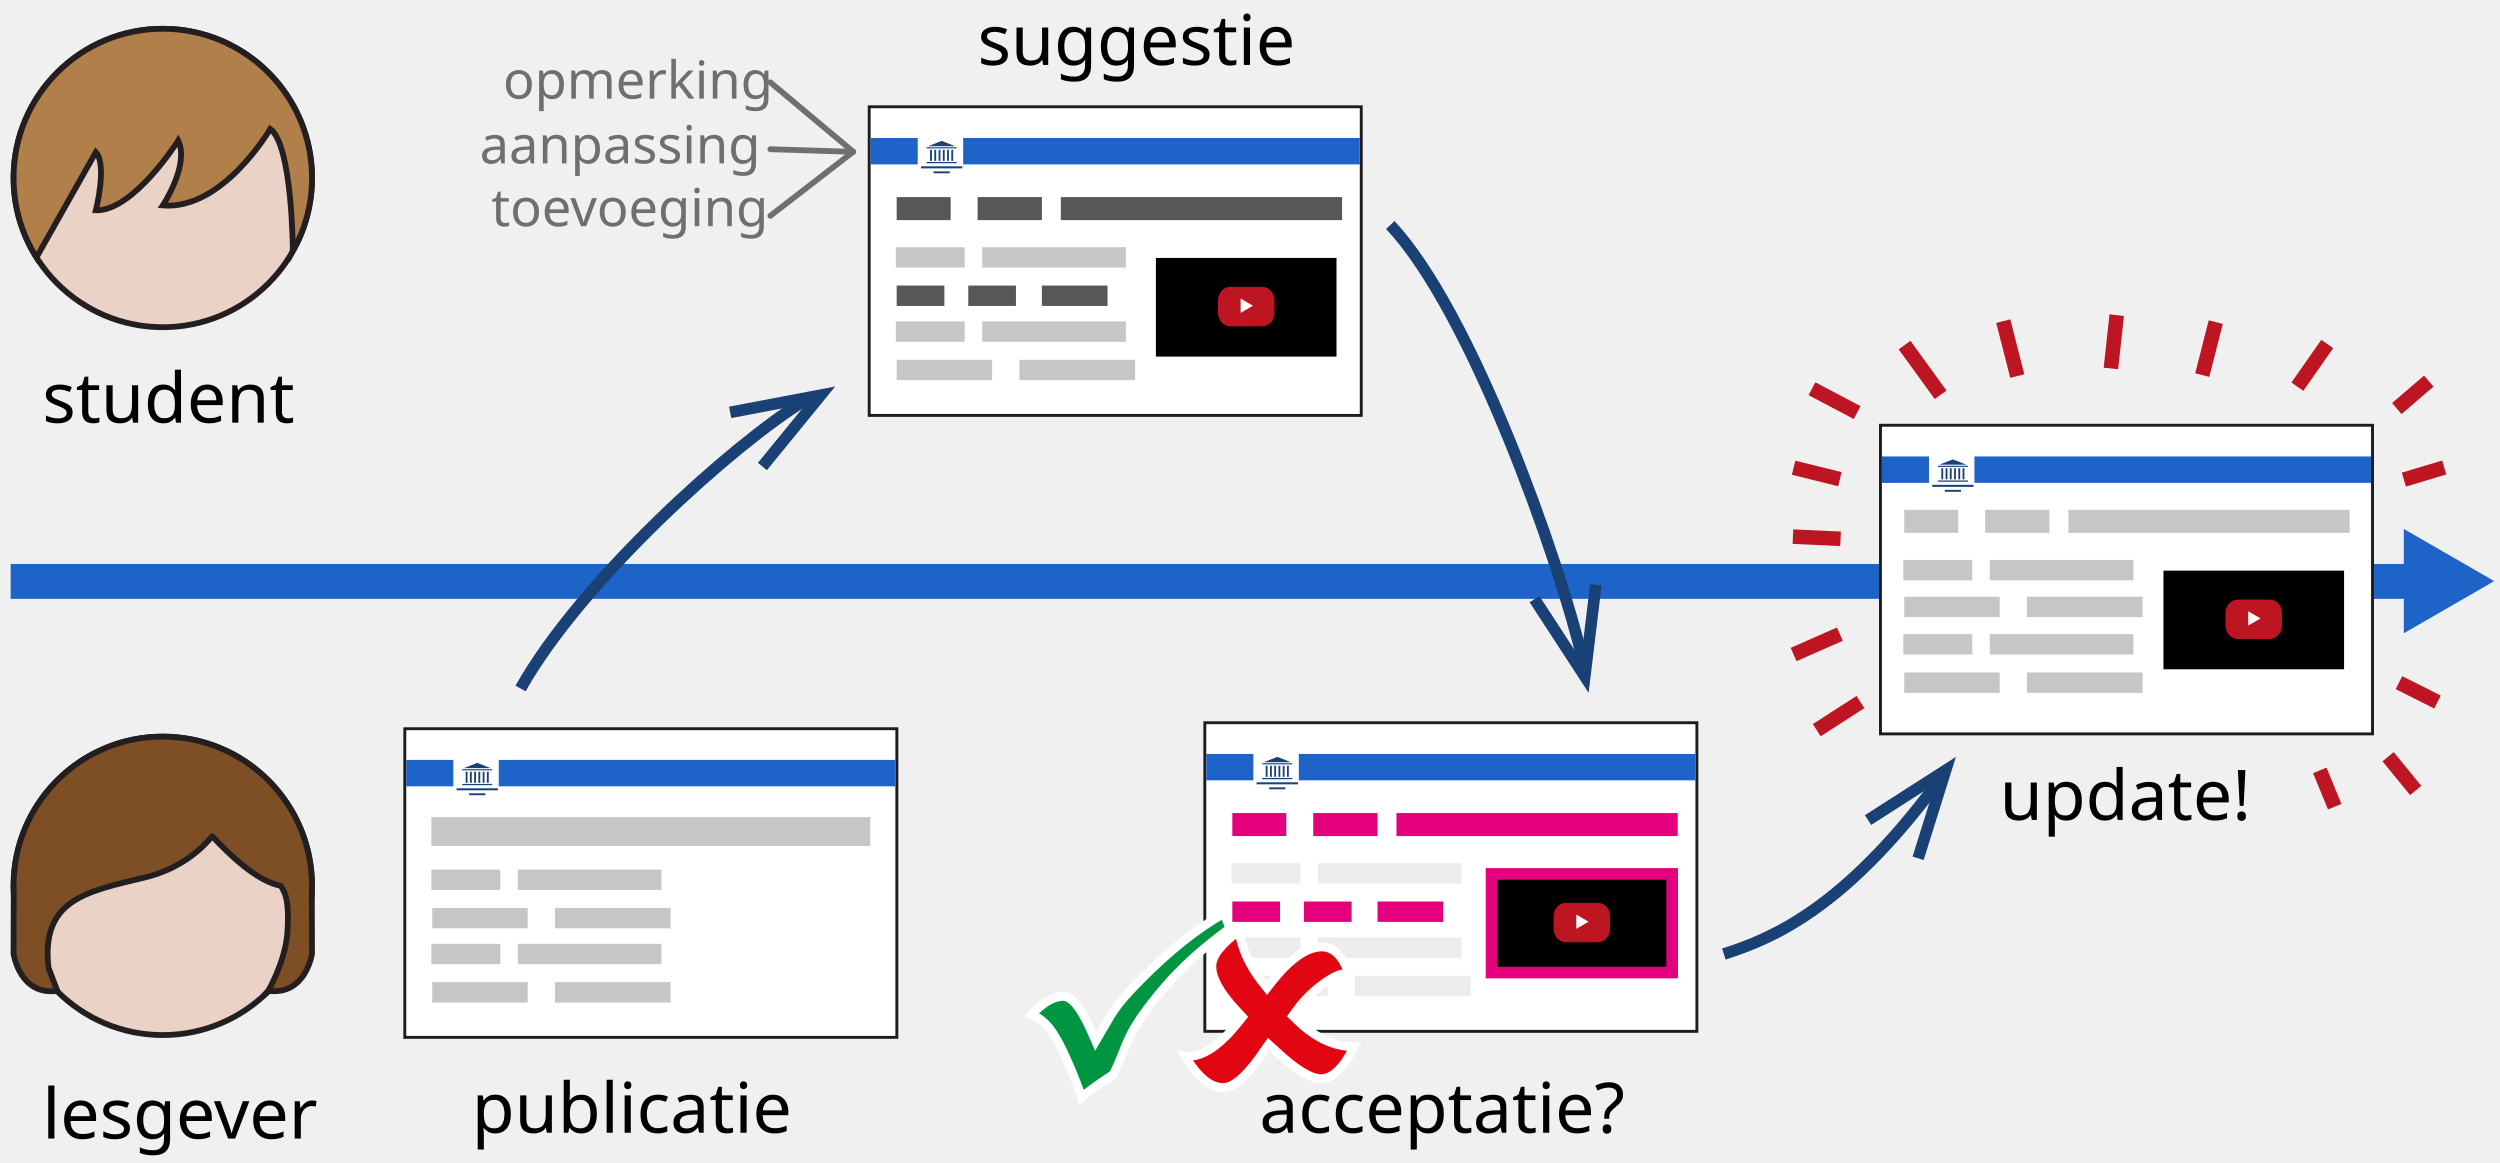
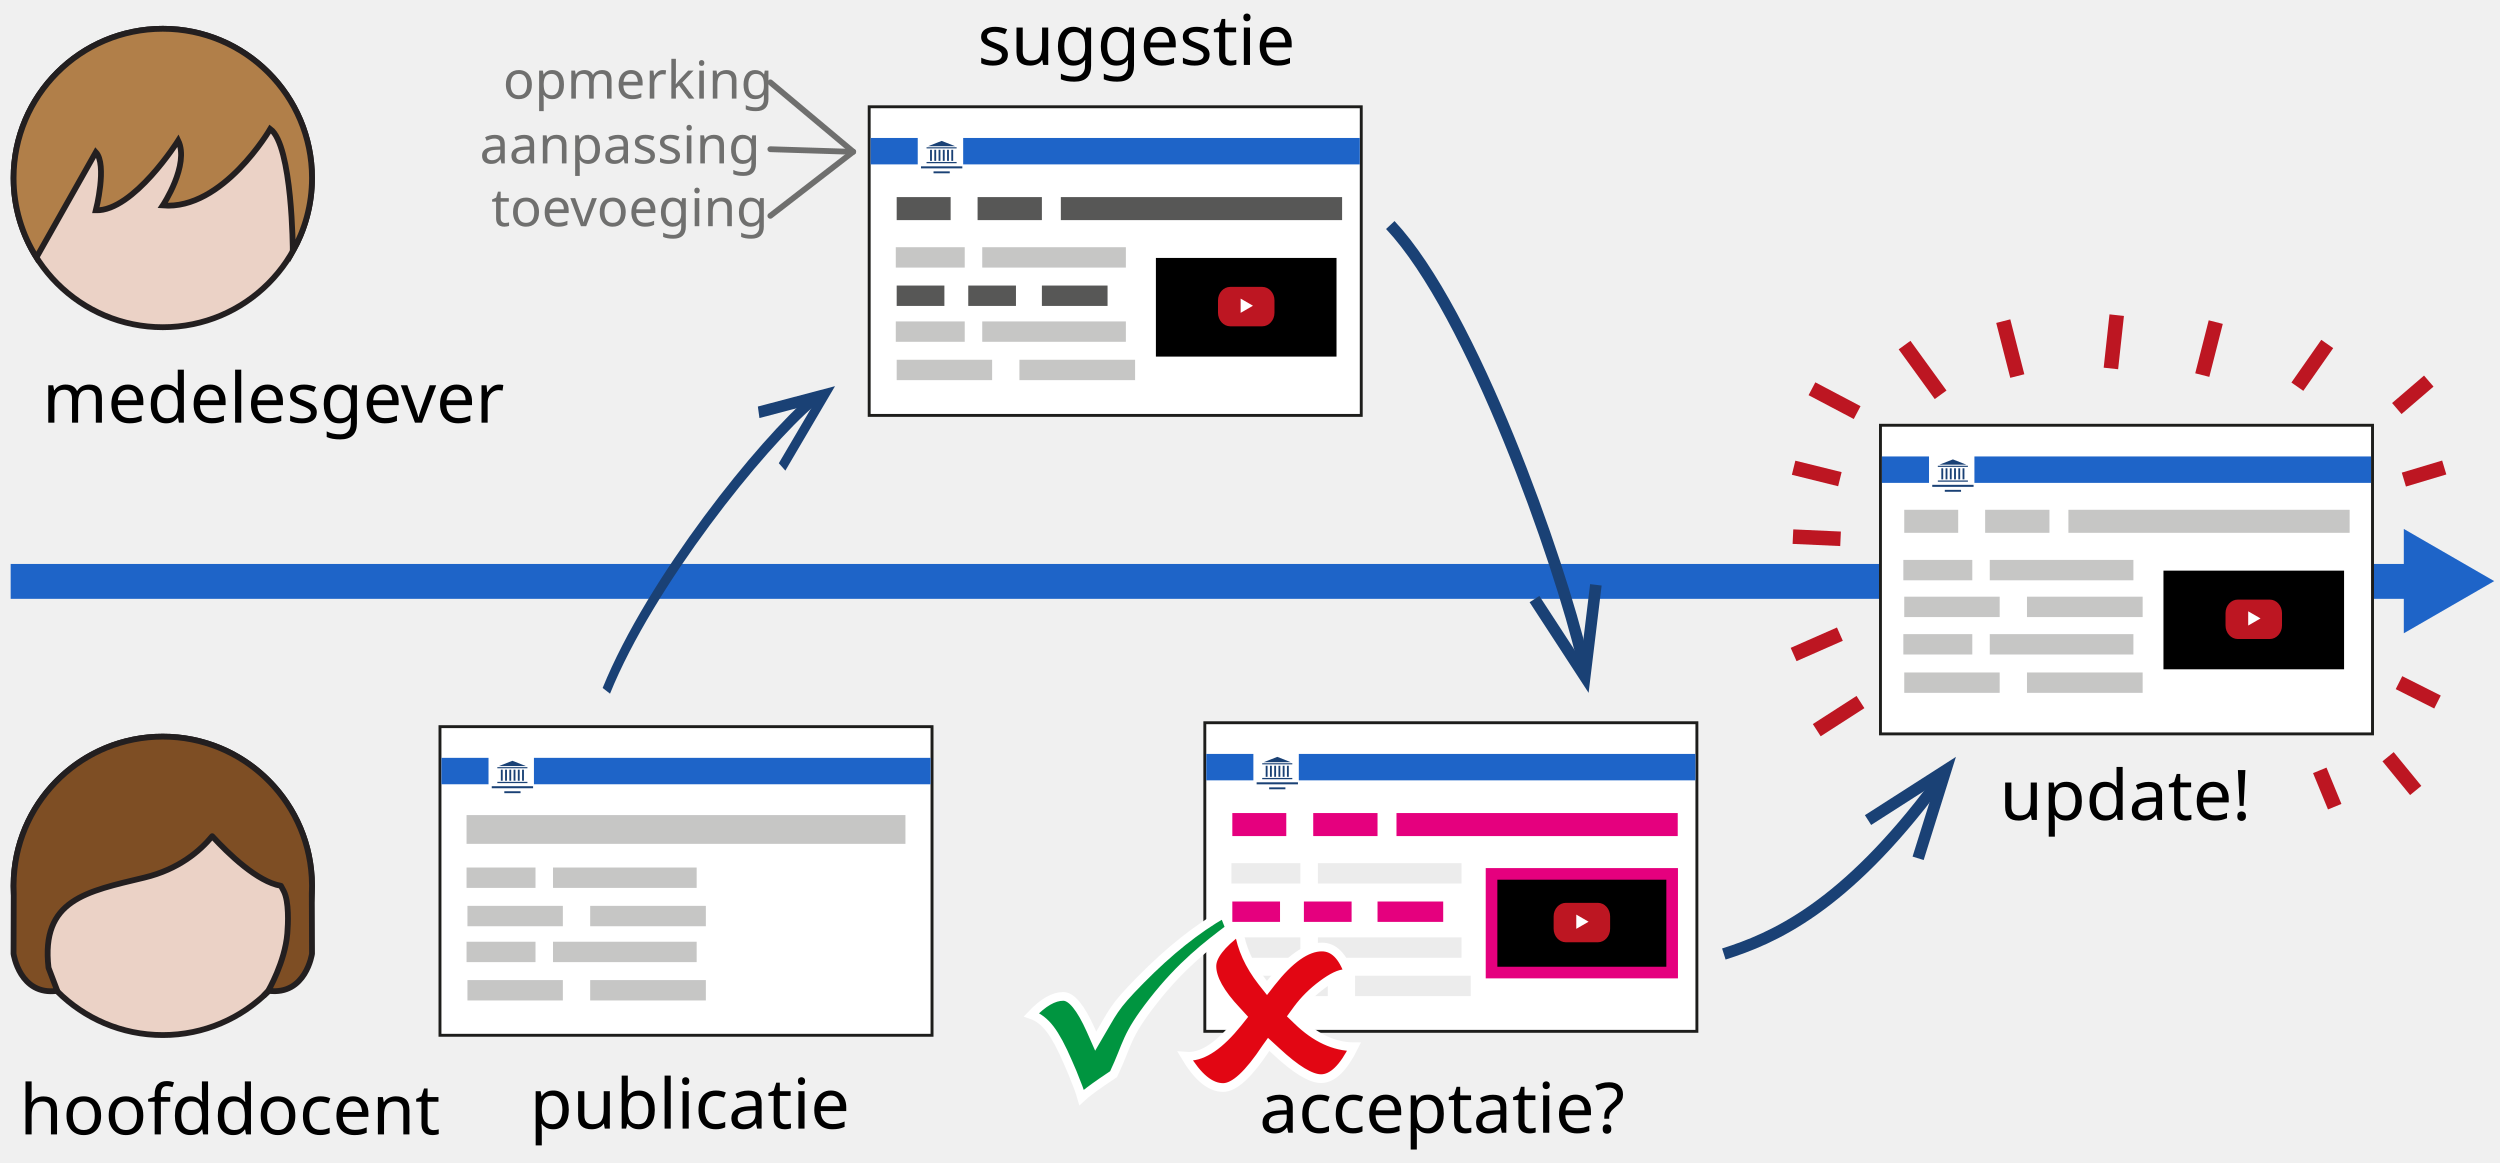
- <svg xmlns="http://www.w3.org/2000/svg" version="1.1" x="0px" y="0px" width="860px" height="400px" viewBox="0 0 860 400" enable-background="new 0 0 860 400" xml:space="preserve">
-   <g>
-     <g>
-       <line fill="none" stroke="#1e64c8" stroke-width="12" stroke-miterlimit="10" x1="3.67" y1="200" x2="832.17" y2="200" />
-       <g>
-         <polygon fill="#1e64c8" points="826.91,217.85 858,199.9 826.91,181.95    " />
-       </g>
-     </g>
-   </g>
-   <g>
-     <g>
-       <rect x="646.88" y="146.29" fill="#FFFFFF" width="169.27" height="106.17" />
-       <path fill="#1D1D1B" d="M815.64,146.79v105.17H647.38V146.79H815.64 M816.64,145.79h-1H647.38h-1v1v105.17v1h1h168.27h1v-1V146.79    V145.79L816.64,145.79z" />
-     </g>
-     <rect x="679.2" y="157.02" fill="#1e64c8" width="136.44" height="9.09" />
-     <rect x="647.38" y="157.02" fill="#1e64c8" width="16.2" height="9.09" />
-     <g>
-       <rect x="666.61" y="165.28" fill="#1A4175" width="10.35" height="0.43" />
-       <rect x="666.61" y="160.22" fill="#1A4175" width="10.35" height="0.39" />
-       <rect x="664.69" y="166.78" fill="#1A4175" width="14.22" height="0.7" />
-       <rect x="669.01" y="168.51" fill="#1A4175" width="5.59" height="0.66" />
-       <polygon fill="#1A4175" points="671.8,158.03 667.15,159.85 676.43,159.85   " />
-       <rect x="667.82" y="161.09" fill="#1A4175" width="0.64" height="3.81" />
-       <rect x="669.28" y="161.09" fill="#1A4175" width="0.64" height="3.81" />
-       <rect x="670.74" y="161.09" fill="#1A4175" width="0.64" height="3.81" />
-       <rect x="672.2" y="161.09" fill="#1A4175" width="0.64" height="3.81" />
-       <rect x="673.66" y="161.09" fill="#1A4175" width="0.64" height="3.81" />
-       <rect x="675.12" y="161.09" fill="#1A4175" width="0.64" height="3.81" />
-     </g>
-   </g>
-   <g>
-     <g>
-       <rect x="299" y="36.73" fill="#FFFFFF" width="169.27" height="106.17" />
-       <path fill="#1D1D1B" d="M467.77,37.23v105.17H299.5V37.23H467.77 M468.77,36.23h-1H299.5h-1v1v105.17v1h1h168.27h1v-1V37.23V36.23    L468.77,36.23z" />
-     </g>
-     <rect x="331.33" y="47.46" fill="#1e64c8" width="136.44" height="9.09" />
-     <rect x="299.5" y="47.46" fill="#1e64c8" width="16.2" height="9.09" />
-     <g>
-       <rect x="318.73" y="55.72" fill="#1A4175" width="10.35" height="0.43" />
-       <rect x="318.73" y="50.66" fill="#1A4175" width="10.35" height="0.39" />
-       <rect x="316.82" y="57.22" fill="#1A4175" width="14.22" height="0.7" />
-       <rect x="321.13" y="58.95" fill="#1A4175" width="5.59" height="0.66" />
-       <polygon fill="#1A4175" points="323.93,48.47 319.27,50.29 328.56,50.29   " />
-       <rect x="319.94" y="51.53" fill="#1A4175" width="0.64" height="3.81" />
-       <rect x="321.4" y="51.53" fill="#1A4175" width="0.64" height="3.81" />
-       <rect x="322.87" y="51.53" fill="#1A4175" width="0.64" height="3.81" />
-       <rect x="324.33" y="51.53" fill="#1A4175" width="0.64" height="3.81" />
-       <rect x="325.79" y="51.53" fill="#1A4175" width="0.64" height="3.81" />
-       <rect x="327.25" y="51.53" fill="#1A4175" width="0.64" height="3.81" />
-     </g>
-   </g>
-   <g id="g10" transform="matrix(1.3333 0 0 -1.3333 0 150.67)">
- </g>
-   <g id="g12" transform="scale(.1)">
- </g>
-   <g>
-     <g>
-       <rect x="139.25" y="250.68" fill="#FFFFFF" width="169.27" height="106.17" />
-       <path fill="#1D1D1B" d="M308.01,251.18v105.17H139.75V251.18H308.01 M309.01,250.18h-1H139.75h-1v1v105.17v1h1h168.27h1v-1V251.18    V250.18L309.01,250.18z" />
-     </g>
-     <rect x="171.57" y="261.41" fill="#1e64c8" width="136.44" height="9.09" />
-     <rect x="139.75" y="261.41" fill="#1e64c8" width="16.2" height="9.09" />
-     <g>
-       <rect x="158.98" y="269.67" fill="#1A4175" width="10.35" height="0.43" />
-       <rect x="158.98" y="264.61" fill="#1A4175" width="10.35" height="0.39" />
-       <rect x="157.06" y="271.17" fill="#1A4175" width="14.22" height="0.7" />
-       <rect x="161.38" y="272.9" fill="#1A4175" width="5.59" height="0.66" />
-       <polygon fill="#1A4175" points="164.17,262.42 159.52,264.24 168.8,264.24   " />
-       <rect x="160.19" y="265.48" fill="#1A4175" width="0.64" height="3.81" />
-       <rect x="161.65" y="265.48" fill="#1A4175" width="0.64" height="3.81" />
-       <rect x="163.11" y="265.48" fill="#1A4175" width="0.64" height="3.81" />
-       <rect x="164.57" y="265.48" fill="#1A4175" width="0.64" height="3.81" />
-       <rect x="166.03" y="265.48" fill="#1A4175" width="0.64" height="3.81" />
-       <rect x="167.49" y="265.48" fill="#1A4175" width="0.64" height="3.81" />
-     </g>
-   </g>
-   <rect x="148.39" y="281.1" fill="#C6C6C5" width="150.98" height="9.9" />
-   <rect x="148.39" y="299.14" fill="#C6C6C5" width="23.72" height="7.01" />
-   <rect x="178.13" y="299.14" fill="#C6C6C5" width="49.42" height="7.01" />
-   <rect x="190.92" y="312.33" fill="#C6C6C5" width="39.79" height="7.01" />
-   <rect x="148.7" y="312.33" fill="#C6C6C5" width="32.82" height="7.01" />
-   <rect x="697.28" y="205.26" fill="#C6C6C5" width="39.79" height="7.01" />
-   <rect x="655.06" y="205.26" fill="#C6C6C5" width="32.83" height="7.01" />
-   <rect x="148.39" y="324.67" fill="#C6C6C5" width="23.72" height="7.01" />
-   <rect x="178.13" y="324.67" fill="#C6C6C5" width="49.42" height="7.01" />
-   <rect x="190.92" y="337.86" fill="#C6C6C5" width="39.79" height="7.01" />
-   <rect x="148.7" y="337.86" fill="#C6C6C5" width="32.82" height="7.01" />
-   <rect x="308.15" y="85.04" fill="#C6C6C5" width="23.72" height="7.01" />
-   <rect x="337.89" y="85.04" fill="#C6C6C5" width="49.41" height="7.01" />
-   <rect x="308.46" y="98.23" fill="#575756" width="16.41" height="7.01" />
-   <rect x="333.08" y="98.23" fill="#575756" width="16.41" height="7.01" />
-   <rect x="358.41" y="98.23" fill="#575756" width="22.59" height="7.01" />
-   <rect x="308.46" y="67.8" fill="#575756" width="18.56" height="7.92" />
-   <rect x="336.29" y="67.8" fill="#575756" width="22.12" height="7.92" />
-   <rect x="364.93" y="67.8" fill="#575756" width="96.75" height="7.92" />
-   <rect x="308.15" y="110.57" fill="#C6C6C5" width="23.72" height="7.01" />
-   <rect x="337.89" y="110.57" fill="#C6C6C5" width="49.41" height="7.01" />
-   <rect x="350.68" y="123.76" fill="#C6C6C5" width="39.79" height="7.01" />
-   <rect x="308.46" y="123.76" fill="#C6C6C5" width="32.83" height="7.01" />
-   <g>
-     <rect x="397.63" y="88.73" width="62.13" height="33.94" />
-     <path fill="#BD1622" d="M438.42,107.59c0,2.58-1.89,4.66-4.21,4.66h-11.01c-2.33,0-4.21-2.09-4.21-4.66v-4.24   c0-2.58,1.89-4.66,4.21-4.66h11.01c2.33,0,4.21,2.09,4.21,4.66V107.59z" />
-     <polygon fill="#FFFFFF" points="426.78,102.72 431.02,105.17 426.78,107.62  " />
-   </g>
-   <rect x="654.75" y="192.61" fill="#C6C6C5" width="23.72" height="7.01" />
-   <rect x="684.48" y="192.61" fill="#C6C6C5" width="49.41" height="7.01" />
-   <rect x="655.06" y="175.37" fill="#C6C6C5" width="18.56" height="7.92" />
-   <rect x="682.89" y="175.37" fill="#C6C6C5" width="22.12" height="7.92" />
-   <rect x="711.53" y="175.37" fill="#C6C6C5" width="96.75" height="7.92" />
-   <rect x="654.75" y="218.14" fill="#C6C6C5" width="23.72" height="7.01" />
-   <rect x="684.48" y="218.14" fill="#C6C6C5" width="49.41" height="7.01" />
-   <rect x="697.28" y="231.33" fill="#C6C6C5" width="39.79" height="7.01" />
-   <rect x="655.06" y="231.33" fill="#C6C6C5" width="32.83" height="7.01" />
-   <g>
-     <rect x="744.23" y="196.3" width="62.13" height="33.94" />
-     <path fill="#BD1622" d="M785.01,215.16c0,2.58-1.89,4.66-4.21,4.66h-11.01c-2.33,0-4.21-2.09-4.21-4.66v-4.24   c0-2.58,1.89-4.66,4.21-4.66h11.01c2.33,0,4.21,2.09,4.21,4.66V215.16z" />
-     <polygon fill="#FFFFFF" points="773.38,210.29 777.62,212.74 773.38,215.19  " />
-   </g>
-   <g>
-     <g>
-       <rect x="414.46" y="248.62" fill="#FFFFFF" width="169.27" height="106.16" />
-       <path fill="#1D1D1B" d="M583.23,249.12v105.16H414.96V249.12H583.23 M584.23,248.12h-1H414.96h-1v1v105.16v1h1h168.27h1v-1V249.12    V248.12L584.23,248.12z" />
-     </g>
-     <rect x="446.79" y="259.35" fill="#1e64c8" width="136.44" height="9.09" />
-     <rect x="414.96" y="259.35" fill="#1e64c8" width="16.2" height="9.09" />
-     <g>
-       <rect x="434.2" y="267.61" fill="#1A4175" width="10.35" height="0.44" />
-       <rect x="434.2" y="262.55" fill="#1A4175" width="10.35" height="0.39" />
-       <rect x="432.28" y="269.11" fill="#1A4175" width="14.22" height="0.7" />
-       <rect x="436.59" y="270.85" fill="#1A4175" width="5.59" height="0.66" />
-       <polygon fill="#1A4175" points="439.39,260.36 434.73,262.19 444.02,262.19   " />
-       <rect x="435.4" y="263.42" fill="#1A4175" width="0.64" height="3.81" />
-       <rect x="436.87" y="263.42" fill="#1A4175" width="0.64" height="3.81" />
-       <rect x="438.33" y="263.42" fill="#1A4175" width="0.64" height="3.81" />
-       <rect x="439.79" y="263.42" fill="#1A4175" width="0.64" height="3.81" />
-       <rect x="441.25" y="263.42" fill="#1A4175" width="0.64" height="3.81" />
-       <rect x="442.71" y="263.42" fill="#1A4175" width="0.64" height="3.81" />
-     </g>
-   </g>
-   <rect x="423.61" y="296.93" fill="#ECECEC" width="23.72" height="7.01" />
-   <rect x="453.35" y="296.93" fill="#ECECEC" width="49.41" height="7.01" />
-   <rect x="423.92" y="310.12" fill="#E5007E" width="16.41" height="7.01" />
-   <rect x="448.54" y="310.12" fill="#E5007E" width="16.41" height="7.01" />
-   <rect x="473.87" y="310.12" fill="#E5007E" width="22.59" height="7.01" />
-   <rect x="423.92" y="279.69" fill="#E5007E" width="18.56" height="7.92" />
-   <rect x="451.75" y="279.69" fill="#E5007E" width="22.12" height="7.92" />
-   <rect x="480.39" y="279.69" fill="#E5007E" width="96.75" height="7.92" />
-   <rect x="423.61" y="322.46" fill="#ECECEC" width="23.72" height="7.01" />
-   <rect x="453.35" y="322.46" fill="#ECECEC" width="49.41" height="7.01" />
-   <rect x="466.14" y="335.65" fill="#ECECEC" width="39.79" height="7.01" />
-   <rect x="423.92" y="335.65" fill="#ECECEC" width="32.83" height="7.01" />
-   <g>
-     <rect x="513.09" y="300.62" stroke="#E5007E" stroke-width="4" stroke-miterlimit="10" width="62.13" height="33.94" />
-     <path fill="#BD1622" d="M553.88,319.48c0,2.58-1.89,4.66-4.21,4.66h-11.01c-2.33,0-4.21-2.09-4.21-4.66v-4.24   c0-2.58,1.89-4.66,4.21-4.66h11.01c2.33,0,4.21,2.09,4.21,4.66V319.48z" />
-     <polygon fill="#FFFFFF" points="542.24,314.62 546.48,317.07 542.24,319.52  " />
-   </g>
-   <path fill="#E20613" stroke="#FFFFFF" stroke-width="3" stroke-miterlimit="10" d="M436.42,359.27l-0.87,1.21  c-6.01,9.09-10.94,13.63-14.79,13.63c-4.43,0-8.78-3.6-13.06-10.8c0.58,0.04,1,0.06,1.27,0.06c5.04,0,10.67-3.85,16.87-11.55  l1.56-1.96l-2.02-2.2c-5.66-6.01-8.49-11.11-8.49-15.31c0-3.43,3.1-7.47,9.3-12.13c0.89,5.97,3.52,11.78,7.92,17.45l1.73,2.19  l1.39-1.79c6.43-8.2,12.27-12.3,17.5-12.3c4.08,0,7.18,3.1,9.3,9.3c-0.62-0.08-1.06-0.12-1.33-0.12c-1.85,0-4.45,1.24-7.8,3.73  c-3.35,2.48-6.18,5.29-8.49,8.4l-1.73,2.37l1.68,1.62c6.2,6.01,12.67,9.01,19.41,9.01c-3.62,7.32-7.39,10.98-11.32,10.98  c-3.54,0-8.67-3.12-15.37-9.36L436.42,359.27z" />
-   <path fill="#009540" stroke="#FFFFFF" stroke-width="3" stroke-miterlimit="10" d="M421.05,314.21l2.01,5.13  c-7.88,5.93-16.73,12.7-26.38,25.04c-9.65,12.34-8.52,14.41-13.61,25.13l-4.09,2.76c-3.39,2.36-5.69,4.11-6.91,5.25  c-0.48-1.73-1.53-4.57-3.15-8.51l-1.55-3.59c-2.21-5.16-4.26-8.97-6.16-11.44s-4.03-4.11-6.38-4.92c3.98-4.2,7.62-6.3,10.94-6.3  c2.84,0,5.99,3.85,9.45,11.55l1.71,3.87c6.23-10.5,5.72-11.24,15.49-21.15C402.19,327.12,411.73,319.51,421.05,314.21z" />
-   <text transform="matrix(1 0 0 1 162.2876 389.667)" font-family="'Arial-BoldMT'" font-size="24">publicatie</text>
-   <text transform="matrix(1 0 0 1 336.291 22.3335)" font-family="'Arial-BoldMT'" font-size="24">suggestie</text>
-   <text transform="matrix(1 0 0 1 14.5576 145.3936)" font-family="'Arial-ItalicMT'" font-size="24">student</text>
-   <text transform="matrix(1 0 0 1 173.0371 33.9248)" fill="#6F6F6E" font-family="'ArialMT'" font-size="18">opmerking</text>
-   <text transform="matrix(1 0 0 1 165.0034 56.1992)" fill="#6F6F6E" font-family="'ArialMT'" font-size="18">aanpassing</text>
-   <text transform="matrix(1 0 0 1 169.0029 77.8013)" fill="#6F6F6E" font-family="'ArialMT'" font-size="18">toevoeging</text>
-   <text transform="matrix(1 0 0 1 14.5576 391.666)" font-family="'Arial-ItalicMT'" font-size="24">lesgever</text>
-   <text transform="matrix(1 0 0 1 433.1973 389.666)" font-family="'Arial-BoldMT'" font-size="24">acceptatie?</text>
-   <text transform="matrix(1 0 0 1 687.8828 282.0488)" font-family="'Arial-BoldMT'" font-size="24">update!</text>
-   <g>
-     <g>
-       <path fill="none" stroke="#1A4175" stroke-width="4" stroke-miterlimit="10" d="M179.07,236.84    c20.97-37.32,73.58-84.39,97.96-99.23" />
-       <g>
-         <polygon fill="#1A4175" points="263.82,161.75 260.72,159.22 277.29,138.92 251.55,143.82 250.8,139.89 287.33,132.94    " />
-       </g>
-     </g>
-   </g>
-   <g>
-     <g>
-       <path fill="none" stroke="#1A4175" stroke-width="4" stroke-miterlimit="10" d="M478.26,77.41    c28.2,29.99,58.32,115.81,66.25,149.8" />
-       <g>
-         <polygon fill="#1A4175" points="526.18,207.17 529.54,204.99 543.84,226.95 547,200.94 550.96,201.42 546.48,238.34    " />
-       </g>
-     </g>
-   </g>
-   <g>
-     <g>
-       <path fill="none" stroke="#1A4175" stroke-width="4" stroke-miterlimit="10" d="M593,328.18c16.86-5.35,41.35-15.77,73.25-58.63" />
-       <g>
-         <polygon fill="#1A4175" points="661.74,295.86 657.92,294.66 665.74,269.66 643.68,283.79 641.52,280.42 672.84,260.36    " />
-       </g>
-     </g>
-   </g>
-   <circle fill="#E59F7E" fill-opacity="0.36" stroke="#231F20" stroke-width="2" stroke-miterlimit="10" cx="56" cy="304.73" r="51.33" />
-   <circle fill="#E59F7E" fill-opacity="0.36" stroke="#231F20" stroke-width="2" stroke-miterlimit="10" cx="56" cy="61.23" r="51.33" />
-   <path fill="#B17F49" stroke="#231F20" stroke-width="2" stroke-miterlimit="10" d="M12.54,88.54c-4.98-7.91-7.87-17.27-7.87-27.3  C4.67,32.88,27.65,9.9,56,9.9c28.35,0,51.33,22.98,51.33,51.33c0,9.15-2.41,17.73-6.6,25.17c0-0.05-0.1-36.39-7.76-42.05  c0,0-16.27,28-36.97,26.33c0,0,9.3-14,5.3-22.33c0,0-15.33,24.33-28.33,24c0,0,4-15.67,0-20L12.54,88.54z" />
-   <path fill="#7E4E24" stroke="#231F20" stroke-width="2" stroke-linejoin="round" stroke-miterlimit="10" d="M107.33,304.73  c0-1.02-0.04-2.03-0.1-3.03v-0.11l-0.01,0.02c-1.61-26.9-23.93-48.21-51.23-48.21S6.38,274.71,4.77,301.61l-0.01-0.02v0.11  c-0.06,1-0.1,2.01-0.1,3.03c0,0.91,0.03,1.81,0.07,2.7l-0.07,20.67c0,0,2.1,14.51,15.05,12.75l-3.02-7.93  c-2.69-23.46,13.05-26.24,32.97-31.03c11.84-2.85,19.15-9.15,23.34-14.24c5.62,6.1,15.57,15.7,23.64,17.07  c0.31,0.57,0.63,1.17,0.95,1.78c1.88,3.57,1.53,11.26,1.25,14.62c-0.82,9.9-6.57,19.71-6.57,19.71c-0.69,0.8-1.2,1.33-1.4,1.53  c0.53-0.49,1.05-1,1.56-1.52c12.82,1.61,14.9-12.77,14.9-12.77l-0.07-20.58C107.31,306.59,107.33,305.66,107.33,304.73z" />
-   <line fill="none" stroke="#6F6F6E" stroke-width="2" stroke-linecap="round" stroke-miterlimit="10" x1="293.5" y1="52.2" x2="265" y2="28.33" />
-   <line fill="none" stroke="#6F6F6E" stroke-width="2" stroke-linecap="round" stroke-miterlimit="10" x1="292.33" y1="52.2" x2="265" y2="51.33" />
-   <line fill="none" stroke="#6F6F6E" stroke-width="2" stroke-linecap="round" stroke-miterlimit="10" x1="293.5" y1="52.2" x2="265" y2="74.24" />
-   <line fill="none" stroke="#BD1622" stroke-width="5" stroke-miterlimit="10" x1="655.17" y1="118.71" x2="667.57" y2="135.81" />
-   <line fill="none" stroke="#BD1622" stroke-width="5" stroke-miterlimit="10" x1="689.12" y1="110.47" x2="693.95" y2="129.36" />
-   <line fill="none" stroke="#BD1622" stroke-width="5" stroke-miterlimit="10" x1="728.15" y1="108.41" x2="726.15" y2="126.75" />
-   <line fill="none" stroke="#BD1622" stroke-width="5" stroke-miterlimit="10" x1="762.22" y1="110.8" x2="757.58" y2="129.03" />
-   <line fill="none" stroke="#BD1622" stroke-width="5" stroke-miterlimit="10" x1="800.57" y1="118.33" x2="790.29" y2="133.02" />
-   <line fill="none" stroke="#BD1622" stroke-width="5" stroke-miterlimit="10" x1="638.86" y1="141.93" x2="623.31" y2="133.73" />
-   <line fill="none" stroke="#BD1622" stroke-width="5" stroke-miterlimit="10" x1="632.92" y1="164.84" x2="617" y2="160.9" />
-   <line fill="none" stroke="#BD1622" stroke-width="5" stroke-miterlimit="10" x1="633.15" y1="185.35" x2="616.77" y2="184.6" />
-   <line fill="none" stroke="#BD1622" stroke-width="5" stroke-miterlimit="10" x1="632.92" y1="218.14" x2="617" y2="225.15" />
-   <line fill="none" stroke="#BD1622" stroke-width="5" stroke-miterlimit="10" x1="640" y1="241.5" x2="624.96" y2="251.18" />
-   <line fill="none" stroke="#BD1622" stroke-width="5" stroke-miterlimit="10" x1="798" y1="265" x2="803.14" y2="277.5" />
-   <line fill="none" stroke="#BD1622" stroke-width="5" stroke-miterlimit="10" x1="821.5" y1="260.31" x2="831" y2="271.92" />
-   <line fill="none" stroke="#BD1622" stroke-width="5" stroke-miterlimit="10" x1="825.25" y1="234.83" x2="838.5" y2="241.5" />
-   <line fill="none" stroke="#BD1622" stroke-width="5" stroke-miterlimit="10" x1="824.5" y1="140.54" x2="835.5" y2="131.09" />
-   <line fill="none" stroke="#BD1622" stroke-width="5" stroke-miterlimit="10" x1="826.93" y1="164.98" x2="840.82" y2="160.82" />
+ <svg xmlns="http://www.w3.org/2000/svg" version="1.1" x="0px" y="0px" width="860px" height="400px" viewBox="0 0 860 400" enable-background="new 0 0 860 400" xml:space="preserve" id="svg367">
+   <defs id="defs371" />
+   <g id="g10">
+     <g id="g8">
+       <line fill="none" stroke="#1e64c8" stroke-width="12" stroke-miterlimit="10" x1="3.67" y1="200" x2="832.17" y2="200" id="line2" />
+       <g id="g6">
+         <polygon fill="#1e64c8" points="826.91,217.85 858,199.9 826.91,181.95    " id="polygon4" />
+       </g>
+     </g>
+   </g>
+   <g id="g46">
+     <g id="g16">
+       <rect x="646.88" y="146.29" fill="#FFFFFF" width="169.27" height="106.17" id="rect12" />
+       <path fill="#1D1D1B" d="M815.64,146.79v105.17H647.38V146.79H815.64 M816.64,145.79h-1H647.38h-1v1v105.17v1h1h168.27h1v-1V146.79    V145.79L816.64,145.79z" id="path14" />
+     </g>
+     <rect x="679.2" y="157.02" fill="#1e64c8" width="136.44" height="9.09" id="rect18" />
+     <rect x="647.38" y="157.02" fill="#1e64c8" width="16.2" height="9.09" id="rect20" />
+     <g id="g44">
+       <rect x="666.61" y="165.28" fill="#1A4175" width="10.35" height="0.43" id="rect22" />
+       <rect x="666.61" y="160.22" fill="#1A4175" width="10.35" height="0.39" id="rect24" />
+       <rect x="664.69" y="166.78" fill="#1A4175" width="14.22" height="0.7" id="rect26" />
+       <rect x="669.01" y="168.51" fill="#1A4175" width="5.59" height="0.66" id="rect28" />
+       <polygon fill="#1A4175" points="671.8,158.03 667.15,159.85 676.43,159.85   " id="polygon30" />
+       <rect x="667.82" y="161.09" fill="#1A4175" width="0.64" height="3.81" id="rect32" />
+       <rect x="669.28" y="161.09" fill="#1A4175" width="0.64" height="3.81" id="rect34" />
+       <rect x="670.74" y="161.09" fill="#1A4175" width="0.64" height="3.81" id="rect36" />
+       <rect x="672.2" y="161.09" fill="#1A4175" width="0.64" height="3.81" id="rect38" />
+       <rect x="673.66" y="161.09" fill="#1A4175" width="0.64" height="3.81" id="rect40" />
+       <rect x="675.12" y="161.09" fill="#1A4175" width="0.64" height="3.81" id="rect42" />
+     </g>
+   </g>
+   <g id="g82">
+     <g id="g52">
+       <rect x="299" y="36.73" fill="#FFFFFF" width="169.27" height="106.17" id="rect48" />
+       <path fill="#1D1D1B" d="M467.77,37.23v105.17H299.5V37.23H467.77 M468.77,36.23h-1H299.5h-1v1v105.17v1h1h168.27h1v-1V37.23V36.23    L468.77,36.23z" id="path50" />
+     </g>
+     <rect x="331.33" y="47.46" fill="#1e64c8" width="136.44" height="9.09" id="rect54" />
+     <rect x="299.5" y="47.46" fill="#1e64c8" width="16.2" height="9.09" id="rect56" />
+     <g id="g80">
+       <rect x="318.73" y="55.72" fill="#1A4175" width="10.35" height="0.43" id="rect58" />
+       <rect x="318.73" y="50.66" fill="#1A4175" width="10.35" height="0.39" id="rect60" />
+       <rect x="316.82" y="57.22" fill="#1A4175" width="14.22" height="0.7" id="rect62" />
+       <rect x="321.13" y="58.95" fill="#1A4175" width="5.59" height="0.66" id="rect64" />
+       <polygon fill="#1A4175" points="323.93,48.47 319.27,50.29 328.56,50.29   " id="polygon66" />
+       <rect x="319.94" y="51.53" fill="#1A4175" width="0.64" height="3.81" id="rect68" />
+       <rect x="321.4" y="51.53" fill="#1A4175" width="0.64" height="3.81" id="rect70" />
+       <rect x="322.87" y="51.53" fill="#1A4175" width="0.64" height="3.81" id="rect72" />
+       <rect x="324.33" y="51.53" fill="#1A4175" width="0.64" height="3.81" id="rect74" />
+       <rect x="325.79" y="51.53" fill="#1A4175" width="0.64" height="3.81" id="rect76" />
+       <rect x="327.25" y="51.53" fill="#1A4175" width="0.64" height="3.81" id="rect78" />
+     </g>
+   </g>
+   <g id="g84" transform="matrix(1.3333 0 0 -1.3333 0 150.67)" />
+   <g id="g12" transform="scale(.1)" />
+   <g id="g121" transform="translate(12.10265,-0.7119205)">
+     <g id="g91">
+       <rect x="139.25" y="250.68" width="169.27" height="106.17" id="rect87" style="fill:#ffffff" />
+       <path d="M 308.01,251.18 V 356.35 H 139.75 V 251.18 h 168.26 m 1,-1 h -1 -168.26 -1 v 1 105.17 1 h 1 168.27 1 v -1 -105.17 -1 z" id="path89" style="fill:#1d1d1b" />
+     </g>
+     <rect x="171.57" y="261.41" width="136.44" height="9.09" id="rect93" style="fill:#1e64c8" />
+     <rect x="139.75" y="261.41" width="16.2" height="9.09" id="rect95" style="fill:#1e64c8" />
+     <g id="g119">
+       <rect x="158.98" y="269.67" width="10.35" height="0.43" id="rect97" style="fill:#1a4175" />
+       <rect x="158.98" y="264.61" width="10.35" height="0.39" id="rect99" style="fill:#1a4175" />
+       <rect x="157.06" y="271.17" width="14.22" height="0.7" id="rect101" style="fill:#1a4175" />
+       <rect x="161.38" y="272.9" width="5.59" height="0.66" id="rect103" style="fill:#1a4175" />
+       <polygon points="159.52,264.24 168.8,264.24 164.17,262.42 " id="polygon105" style="fill:#1a4175" />
+       <rect x="160.19" y="265.48" width="0.64" height="3.81" id="rect107" style="fill:#1a4175" />
+       <rect x="161.65" y="265.48" width="0.64" height="3.81" id="rect109" style="fill:#1a4175" />
+       <rect x="163.11" y="265.48" width="0.64" height="3.81" id="rect111" style="fill:#1a4175" />
+       <rect x="164.57" y="265.48" width="0.64" height="3.81" id="rect113" style="fill:#1a4175" />
+       <rect x="166.03" y="265.48" width="0.64" height="3.81" id="rect115" style="fill:#1a4175" />
+       <rect x="167.49" y="265.48" width="0.64" height="3.81" id="rect117" style="fill:#1a4175" />
+     </g>
+   </g>
+   <rect x="160.493" y="280.388" width="150.98" height="9.9" id="rect123" style="fill:#c6c6c5" />
+   <rect x="160.493" y="298.428" width="23.72" height="7.01" id="rect125" style="fill:#c6c6c5" />
+   <rect x="190.233" y="298.428" width="49.42" height="7.01" id="rect127" style="fill:#c6c6c5" />
+   <rect x="203.023" y="311.618" width="39.79" height="7.01" id="rect129" style="fill:#c6c6c5" />
+   <rect x="160.803" y="311.618" width="32.82" height="7.01" id="rect131" style="fill:#c6c6c5" />
+   <rect x="697.28" y="205.26" fill="#C6C6C5" width="39.79" height="7.01" id="rect133" />
+   <rect x="655.06" y="205.26" fill="#C6C6C5" width="32.83" height="7.01" id="rect135" />
+   <rect x="160.493" y="323.958" width="23.72" height="7.01" id="rect137" style="fill:#c6c6c5" />
+   <rect x="190.233" y="323.958" width="49.42" height="7.01" id="rect139" style="fill:#c6c6c5" />
+   <rect x="203.023" y="337.148" width="39.79" height="7.01" id="rect141" style="fill:#c6c6c5" />
+   <rect x="160.803" y="337.148" width="32.82" height="7.01" id="rect143" style="fill:#c6c6c5" />
+   <rect x="308.15" y="85.04" fill="#C6C6C5" width="23.72" height="7.01" id="rect145" />
+   <rect x="337.89" y="85.04" fill="#C6C6C5" width="49.41" height="7.01" id="rect147" />
+   <rect x="308.46" y="98.23" fill="#575756" width="16.41" height="7.01" id="rect149" />
+   <rect x="333.08" y="98.23" fill="#575756" width="16.41" height="7.01" id="rect151" />
+   <rect x="358.41" y="98.23" fill="#575756" width="22.59" height="7.01" id="rect153" />
+   <rect x="308.46" y="67.8" fill="#575756" width="18.56" height="7.92" id="rect155" />
+   <rect x="336.29" y="67.8" fill="#575756" width="22.12" height="7.92" id="rect157" />
+   <rect x="364.93" y="67.8" fill="#575756" width="96.75" height="7.92" id="rect159" />
+   <rect x="308.15" y="110.57" fill="#C6C6C5" width="23.72" height="7.01" id="rect161" />
+   <rect x="337.89" y="110.57" fill="#C6C6C5" width="49.41" height="7.01" id="rect163" />
+   <rect x="350.68" y="123.76" fill="#C6C6C5" width="39.79" height="7.01" id="rect165" />
+   <rect x="308.46" y="123.76" fill="#C6C6C5" width="32.83" height="7.01" id="rect167" />
+   <g id="g175">
+     <rect x="397.63" y="88.73" width="62.13" height="33.94" id="rect169" />
+     <path fill="#BD1622" d="M438.42,107.59c0,2.58-1.89,4.66-4.21,4.66h-11.01c-2.33,0-4.21-2.09-4.21-4.66v-4.24   c0-2.58,1.89-4.66,4.21-4.66h11.01c2.33,0,4.21,2.09,4.21,4.66V107.59z" id="path171" />
+     <polygon fill="#FFFFFF" points="426.78,102.72 431.02,105.17 426.78,107.62  " id="polygon173" />
+   </g>
+   <rect x="654.75" y="192.61" fill="#C6C6C5" width="23.72" height="7.01" id="rect177" />
+   <rect x="684.48" y="192.61" fill="#C6C6C5" width="49.41" height="7.01" id="rect179" />
+   <rect x="655.06" y="175.37" fill="#C6C6C5" width="18.56" height="7.92" id="rect181" />
+   <rect x="682.89" y="175.37" fill="#C6C6C5" width="22.12" height="7.92" id="rect183" />
+   <rect x="711.53" y="175.37" fill="#C6C6C5" width="96.75" height="7.92" id="rect185" />
+   <rect x="654.75" y="218.14" fill="#C6C6C5" width="23.72" height="7.01" id="rect187" />
+   <rect x="684.48" y="218.14" fill="#C6C6C5" width="49.41" height="7.01" id="rect189" />
+   <rect x="697.28" y="231.33" fill="#C6C6C5" width="39.79" height="7.01" id="rect191" />
+   <rect x="655.06" y="231.33" fill="#C6C6C5" width="32.83" height="7.01" id="rect193" />
+   <g id="g201">
+     <rect x="744.23" y="196.3" width="62.13" height="33.94" id="rect195" />
+     <path fill="#BD1622" d="M785.01,215.16c0,2.58-1.89,4.66-4.21,4.66h-11.01c-2.33,0-4.21-2.09-4.21-4.66v-4.24   c0-2.58,1.89-4.66,4.21-4.66h11.01c2.33,0,4.21,2.09,4.21,4.66V215.16z" id="path197" />
+     <polygon fill="#FFFFFF" points="773.38,210.29 777.62,212.74 773.38,215.19  " id="polygon199" />
+   </g>
+   <g id="g237">
+     <g id="g207">
+       <rect x="414.46" y="248.62" fill="#FFFFFF" width="169.27" height="106.16" id="rect203" />
+       <path fill="#1D1D1B" d="M583.23,249.12v105.16H414.96V249.12H583.23 M584.23,248.12h-1H414.96h-1v1v105.16v1h1h168.27h1v-1V249.12    V248.12L584.23,248.12z" id="path205" />
+     </g>
+     <rect x="446.79" y="259.35" fill="#1e64c8" width="136.44" height="9.09" id="rect209" />
+     <rect x="414.96" y="259.35" fill="#1e64c8" width="16.2" height="9.09" id="rect211" />
+     <g id="g235">
+       <rect x="434.2" y="267.61" fill="#1A4175" width="10.35" height="0.44" id="rect213" />
+       <rect x="434.2" y="262.55" fill="#1A4175" width="10.35" height="0.39" id="rect215" />
+       <rect x="432.28" y="269.11" fill="#1A4175" width="14.22" height="0.7" id="rect217" />
+       <rect x="436.59" y="270.85" fill="#1A4175" width="5.59" height="0.66" id="rect219" />
+       <polygon fill="#1A4175" points="439.39,260.36 434.73,262.19 444.02,262.19   " id="polygon221" />
+       <rect x="435.4" y="263.42" fill="#1A4175" width="0.64" height="3.81" id="rect223" />
+       <rect x="436.87" y="263.42" fill="#1A4175" width="0.64" height="3.81" id="rect225" />
+       <rect x="438.33" y="263.42" fill="#1A4175" width="0.64" height="3.81" id="rect227" />
+       <rect x="439.79" y="263.42" fill="#1A4175" width="0.64" height="3.81" id="rect229" />
+       <rect x="441.25" y="263.42" fill="#1A4175" width="0.64" height="3.81" id="rect231" />
+       <rect x="442.71" y="263.42" fill="#1A4175" width="0.64" height="3.81" id="rect233" />
+     </g>
+   </g>
+   <rect x="423.61" y="296.93" fill="#ECECEC" width="23.72" height="7.01" id="rect239" />
+   <rect x="453.35" y="296.93" fill="#ECECEC" width="49.41" height="7.01" id="rect241" />
+   <rect x="423.92" y="310.12" fill="#E5007E" width="16.41" height="7.01" id="rect243" />
+   <rect x="448.54" y="310.12" fill="#E5007E" width="16.41" height="7.01" id="rect245" />
+   <rect x="473.87" y="310.12" fill="#E5007E" width="22.59" height="7.01" id="rect247" />
+   <rect x="423.92" y="279.69" fill="#E5007E" width="18.56" height="7.92" id="rect249" />
+   <rect x="451.75" y="279.69" fill="#E5007E" width="22.12" height="7.92" id="rect251" />
+   <rect x="480.39" y="279.69" fill="#E5007E" width="96.75" height="7.92" id="rect253" />
+   <rect x="423.61" y="322.46" fill="#ECECEC" width="23.72" height="7.01" id="rect255" />
+   <rect x="453.35" y="322.46" fill="#ECECEC" width="49.41" height="7.01" id="rect257" />
+   <rect x="466.14" y="335.65" fill="#ECECEC" width="39.79" height="7.01" id="rect259" />
+   <rect x="423.92" y="335.65" fill="#ECECEC" width="32.83" height="7.01" id="rect261" />
+   <g id="g269">
+     <rect x="513.09" y="300.62" stroke="#E5007E" stroke-width="4" stroke-miterlimit="10" width="62.13" height="33.94" id="rect263" />
+     <path fill="#BD1622" d="M553.88,319.48c0,2.58-1.89,4.66-4.21,4.66h-11.01c-2.33,0-4.21-2.09-4.21-4.66v-4.24   c0-2.58,1.89-4.66,4.21-4.66h11.01c2.33,0,4.21,2.09,4.21,4.66V319.48z" id="path265" />
+     <polygon fill="#FFFFFF" points="542.24,314.62 546.48,317.07 542.24,319.52  " id="polygon267" />
+   </g>
+   <path fill="#E20613" stroke="#FFFFFF" stroke-width="3" stroke-miterlimit="10" d="M436.42,359.27l-0.87,1.21  c-6.01,9.09-10.94,13.63-14.79,13.63c-4.43,0-8.78-3.6-13.06-10.8c0.58,0.04,1,0.06,1.27,0.06c5.04,0,10.67-3.85,16.87-11.55  l1.56-1.96l-2.02-2.2c-5.66-6.01-8.49-11.11-8.49-15.31c0-3.43,3.1-7.47,9.3-12.13c0.89,5.97,3.52,11.78,7.92,17.45l1.73,2.19  l1.39-1.79c6.43-8.2,12.27-12.3,17.5-12.3c4.08,0,7.18,3.1,9.3,9.3c-0.62-0.08-1.06-0.12-1.33-0.12c-1.85,0-4.45,1.24-7.8,3.73  c-3.35,2.48-6.18,5.29-8.49,8.4l-1.73,2.37l1.68,1.62c6.2,6.01,12.67,9.01,19.41,9.01c-3.62,7.32-7.39,10.98-11.32,10.98  c-3.54,0-8.67-3.12-15.37-9.36L436.42,359.27z" id="path271" />
+   <path fill="#009540" stroke="#FFFFFF" stroke-width="3" stroke-miterlimit="10" d="M421.05,314.21l2.01,5.13  c-7.88,5.93-16.73,12.7-26.38,25.04c-9.65,12.34-8.52,14.41-13.61,25.13l-4.09,2.76c-3.39,2.36-5.69,4.11-6.91,5.25  c-0.48-1.73-1.53-4.57-3.15-8.51l-1.55-3.59c-2.21-5.16-4.26-8.97-6.16-11.44s-4.03-4.11-6.38-4.92c3.98-4.2,7.62-6.3,10.94-6.3  c2.84,0,5.99,3.85,9.45,11.55l1.71,3.87c6.23-10.5,5.72-11.24,15.49-21.15C402.19,327.12,411.73,319.51,421.05,314.21z" id="path273" />
+   <text font-size="24" id="text275" x="182.221" y="388.243" style="font-size:24px;font-family:Arial-BoldMT">publicatie</text>
+   <text transform="matrix(1 0 0 1 336.291 22.3335)" font-family="'Arial-BoldMT'" font-size="24" id="text277">suggestie</text>
+   <text transform="matrix(1 0 0 1 14.5576 145.3936)" font-family="'Arial-ItalicMT'" font-size="24" id="text279">medelesgever</text>
+   <text transform="matrix(1 0 0 1 173.0371 33.9248)" fill="#6F6F6E" font-family="'ArialMT'" font-size="18" id="text281">opmerking</text>
+   <text transform="matrix(1 0 0 1 165.0034 56.1992)" fill="#6F6F6E" font-family="'ArialMT'" font-size="18" id="text283">aanpassing</text>
+   <text transform="matrix(1 0 0 1 169.0029 77.8013)" fill="#6F6F6E" font-family="'ArialMT'" font-size="18" id="text285">toevoeging</text>
+   <text font-size="24" id="text287" x="6.726" y="390.242" style="font-size:24px;font-family:Arial-ItalicMT">hoofddocent</text>
+   <text transform="matrix(1 0 0 1 433.1973 389.666)" font-family="'Arial-BoldMT'" font-size="24" id="text289">acceptatie?</text>
+   <text transform="matrix(1 0 0 1 687.8828 282.0488)" font-family="'Arial-BoldMT'" font-size="24" id="text291">update!</text>
+   <g id="g301" transform="matrix(0.7266462,0,0,1.008689,78.45812,-1.25483)">
+     <g id="g299">
+       <path stroke-miterlimit="10" d="m 179.07,236.84 c 20.97,-37.32 73.58,-84.39 97.96,-99.23" id="path293" style="fill:none;stroke:#1a4175;stroke-width:4;stroke-miterlimit:10" />
+       <g id="g297">
+         <polygon points="260.72,159.22 277.29,138.92 251.55,143.82 250.8,139.89 287.33,132.94 263.82,161.75 " id="polygon295" style="fill:#1a4175" />
+       </g>
+     </g>
+   </g>
+   <g id="g311">
+     <g id="g309">
+       <path fill="none" stroke="#1A4175" stroke-width="4" stroke-miterlimit="10" d="M478.26,77.41    c28.2,29.99,58.32,115.81,66.25,149.8" id="path303" />
+       <g id="g307">
+         <polygon fill="#1A4175" points="526.18,207.17 529.54,204.99 543.84,226.95 547,200.94 550.96,201.42 546.48,238.34    " id="polygon305" />
+       </g>
+     </g>
+   </g>
+   <g id="g321">
+     <g id="g319">
+       <path fill="none" stroke="#1A4175" stroke-width="4" stroke-miterlimit="10" d="M593,328.18c16.86-5.35,41.35-15.77,73.25-58.63" id="path313" />
+       <g id="g317">
+         <polygon fill="#1A4175" points="661.74,295.86 657.92,294.66 665.74,269.66 643.68,283.79 641.52,280.42 672.84,260.36    " id="polygon315" />
+       </g>
+     </g>
+   </g>
+   <circle fill="#E59F7E" fill-opacity="0.36" stroke="#231F20" stroke-width="2" stroke-miterlimit="10" cx="56" cy="304.73" r="51.33" id="circle323" />
+   <circle fill="#E59F7E" fill-opacity="0.36" stroke="#231F20" stroke-width="2" stroke-miterlimit="10" cx="56" cy="61.23" r="51.33" id="circle325" />
+   <path fill="#B17F49" stroke="#231F20" stroke-width="2" stroke-miterlimit="10" d="M12.54,88.54c-4.98-7.91-7.87-17.27-7.87-27.3  C4.67,32.88,27.65,9.9,56,9.9c28.35,0,51.33,22.98,51.33,51.33c0,9.15-2.41,17.73-6.6,25.17c0-0.05-0.1-36.39-7.76-42.05  c0,0-16.27,28-36.97,26.33c0,0,9.3-14,5.3-22.33c0,0-15.33,24.33-28.33,24c0,0,4-15.67,0-20L12.54,88.54z" id="path327" />
+   <path fill="#7E4E24" stroke="#231F20" stroke-width="2" stroke-linejoin="round" stroke-miterlimit="10" d="M107.33,304.73  c0-1.02-0.04-2.03-0.1-3.03v-0.11l-0.01,0.02c-1.61-26.9-23.93-48.21-51.23-48.21S6.38,274.71,4.77,301.61l-0.01-0.02v0.11  c-0.06,1-0.1,2.01-0.1,3.03c0,0.91,0.03,1.81,0.07,2.7l-0.07,20.67c0,0,2.1,14.51,15.05,12.75l-3.02-7.93  c-2.69-23.46,13.05-26.24,32.97-31.03c11.84-2.85,19.15-9.15,23.34-14.24c5.62,6.1,15.57,15.7,23.64,17.07  c0.31,0.57,0.63,1.17,0.95,1.78c1.88,3.57,1.53,11.26,1.25,14.62c-0.82,9.9-6.57,19.71-6.57,19.71c-0.69,0.8-1.2,1.33-1.4,1.53  c0.53-0.49,1.05-1,1.56-1.52c12.82,1.61,14.9-12.77,14.9-12.77l-0.07-20.58C107.31,306.59,107.33,305.66,107.33,304.73z" id="path329" />
+   <line fill="none" stroke="#6F6F6E" stroke-width="2" stroke-linecap="round" stroke-miterlimit="10" x1="293.5" y1="52.2" x2="265" y2="28.33" id="line331" />
+   <line fill="none" stroke="#6F6F6E" stroke-width="2" stroke-linecap="round" stroke-miterlimit="10" x1="292.33" y1="52.2" x2="265" y2="51.33" id="line333" />
+   <line fill="none" stroke="#6F6F6E" stroke-width="2" stroke-linecap="round" stroke-miterlimit="10" x1="293.5" y1="52.2" x2="265" y2="74.24" id="line335" />
+   <line fill="none" stroke="#BD1622" stroke-width="5" stroke-miterlimit="10" x1="655.17" y1="118.71" x2="667.57" y2="135.81" id="line337" />
+   <line fill="none" stroke="#BD1622" stroke-width="5" stroke-miterlimit="10" x1="689.12" y1="110.47" x2="693.95" y2="129.36" id="line339" />
+   <line fill="none" stroke="#BD1622" stroke-width="5" stroke-miterlimit="10" x1="728.15" y1="108.41" x2="726.15" y2="126.75" id="line341" />
+   <line fill="none" stroke="#BD1622" stroke-width="5" stroke-miterlimit="10" x1="762.22" y1="110.8" x2="757.58" y2="129.03" id="line343" />
+   <line fill="none" stroke="#BD1622" stroke-width="5" stroke-miterlimit="10" x1="800.57" y1="118.33" x2="790.29" y2="133.02" id="line345" />
+   <line fill="none" stroke="#BD1622" stroke-width="5" stroke-miterlimit="10" x1="638.86" y1="141.93" x2="623.31" y2="133.73" id="line347" />
+   <line fill="none" stroke="#BD1622" stroke-width="5" stroke-miterlimit="10" x1="632.92" y1="164.84" x2="617" y2="160.9" id="line349" />
+   <line fill="none" stroke="#BD1622" stroke-width="5" stroke-miterlimit="10" x1="633.15" y1="185.35" x2="616.77" y2="184.6" id="line351" />
+   <line fill="none" stroke="#BD1622" stroke-width="5" stroke-miterlimit="10" x1="632.92" y1="218.14" x2="617" y2="225.15" id="line353" />
+   <line fill="none" stroke="#BD1622" stroke-width="5" stroke-miterlimit="10" x1="640" y1="241.5" x2="624.96" y2="251.18" id="line355" />
+   <line fill="none" stroke="#BD1622" stroke-width="5" stroke-miterlimit="10" x1="798" y1="265" x2="803.14" y2="277.5" id="line357" />
+   <line fill="none" stroke="#BD1622" stroke-width="5" stroke-miterlimit="10" x1="821.5" y1="260.31" x2="831" y2="271.92" id="line359" />
+   <line fill="none" stroke="#BD1622" stroke-width="5" stroke-miterlimit="10" x1="825.25" y1="234.83" x2="838.5" y2="241.5" id="line361" />
+   <line fill="none" stroke="#BD1622" stroke-width="5" stroke-miterlimit="10" x1="824.5" y1="140.54" x2="835.5" y2="131.09" id="line363" />
+   <line fill="none" stroke="#BD1622" stroke-width="5" stroke-miterlimit="10" x1="826.93" y1="164.98" x2="840.82" y2="160.82" id="line365" />
</svg>
